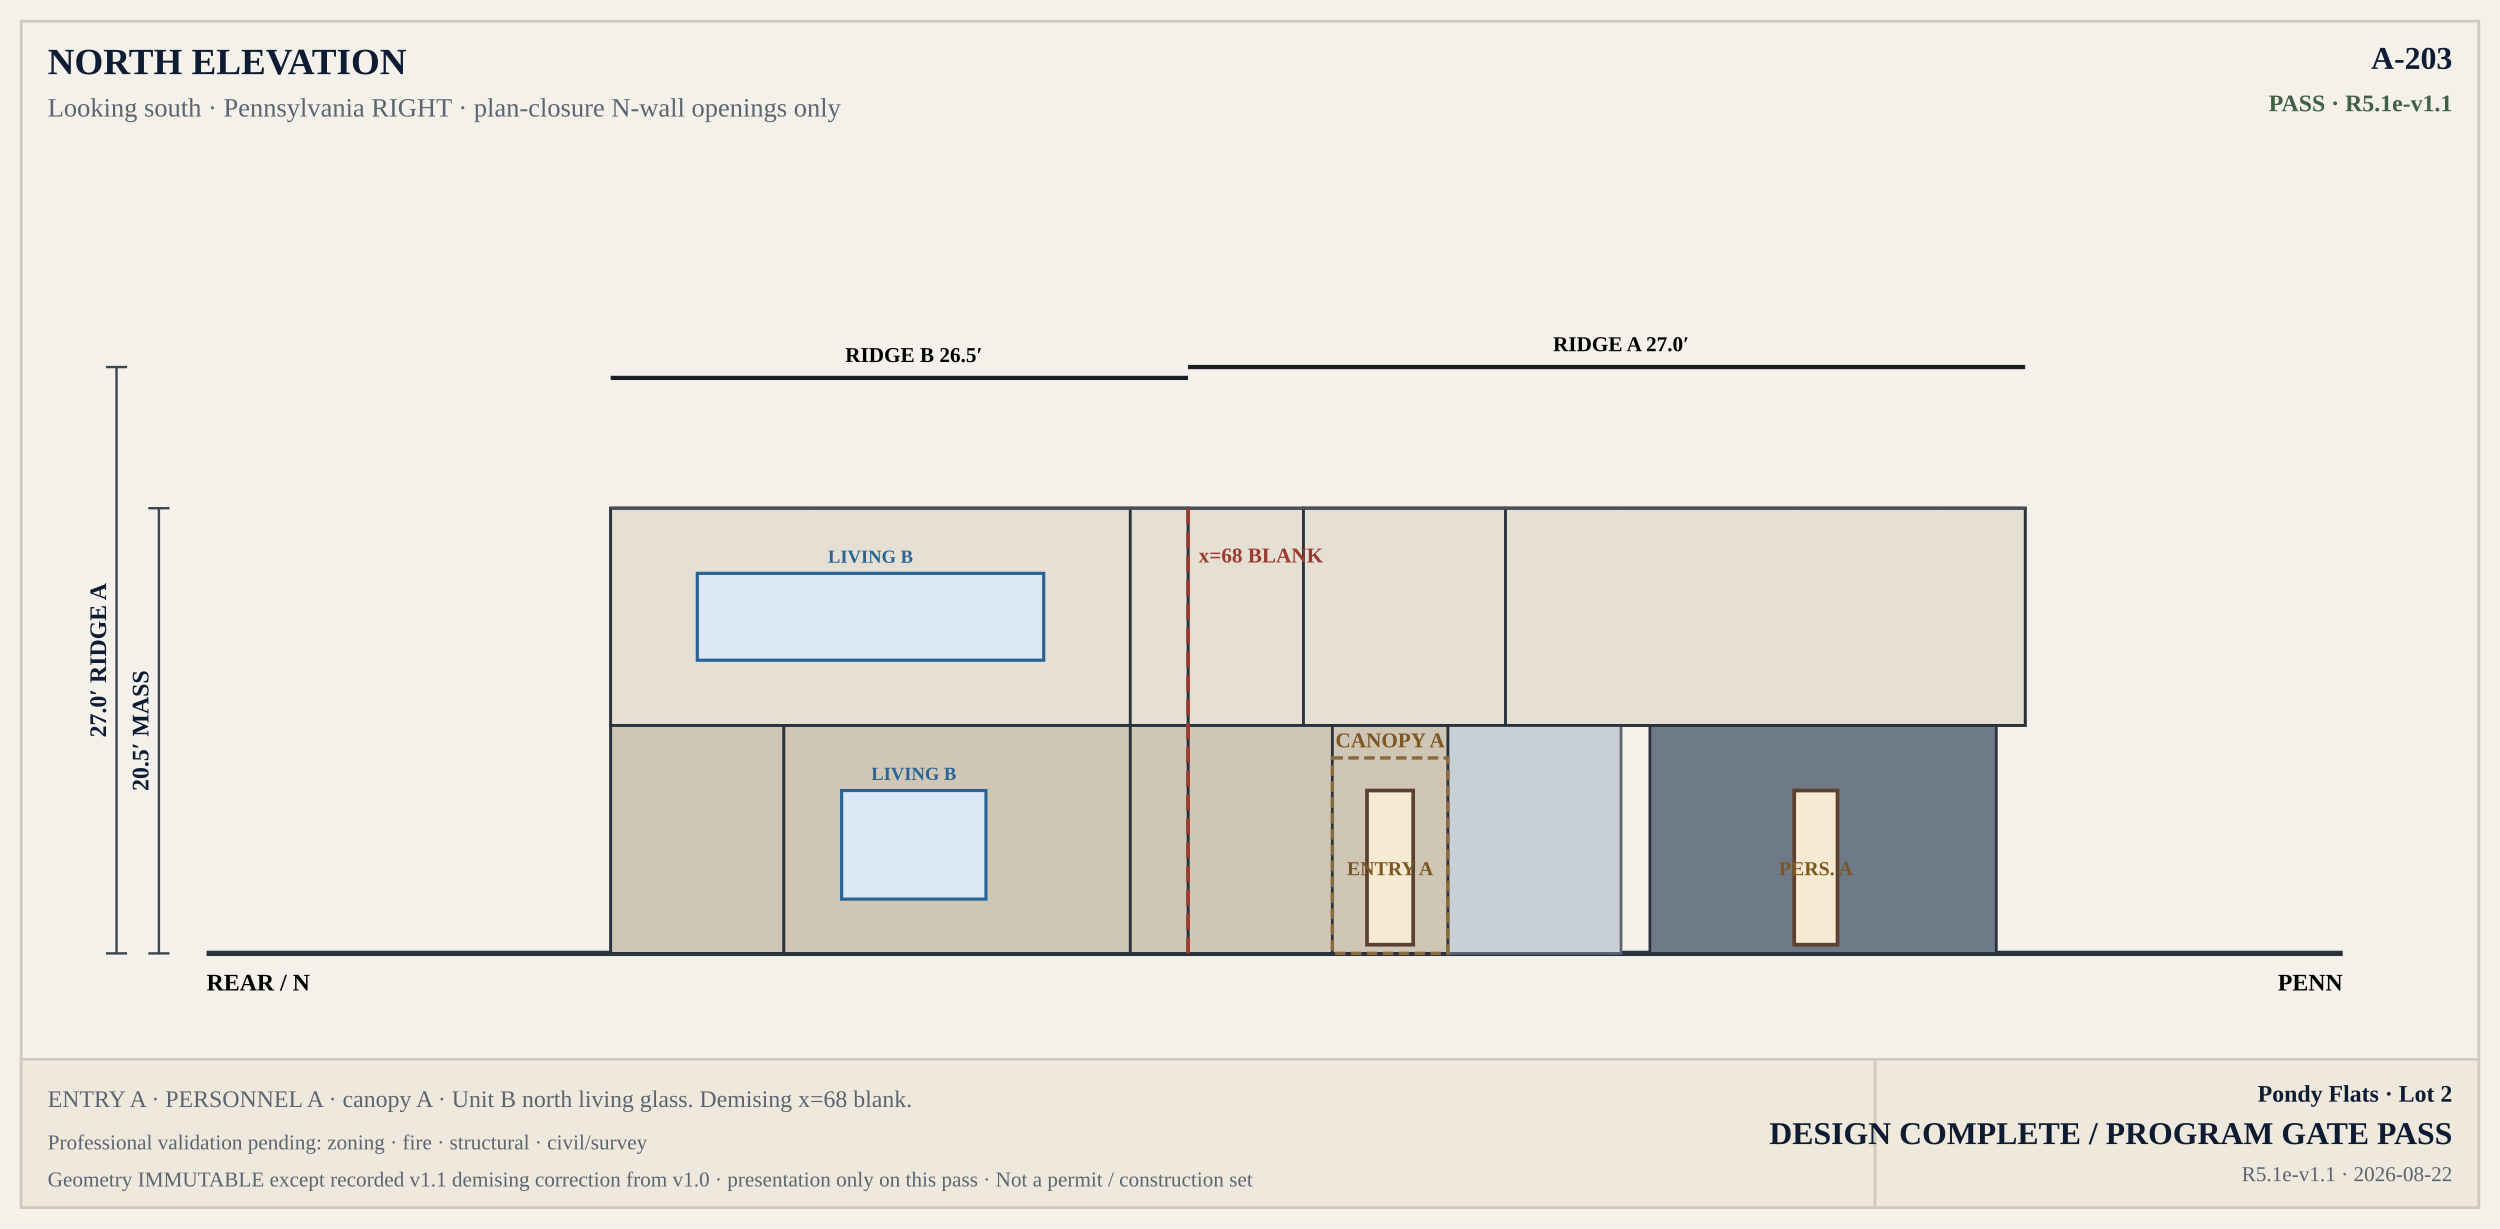
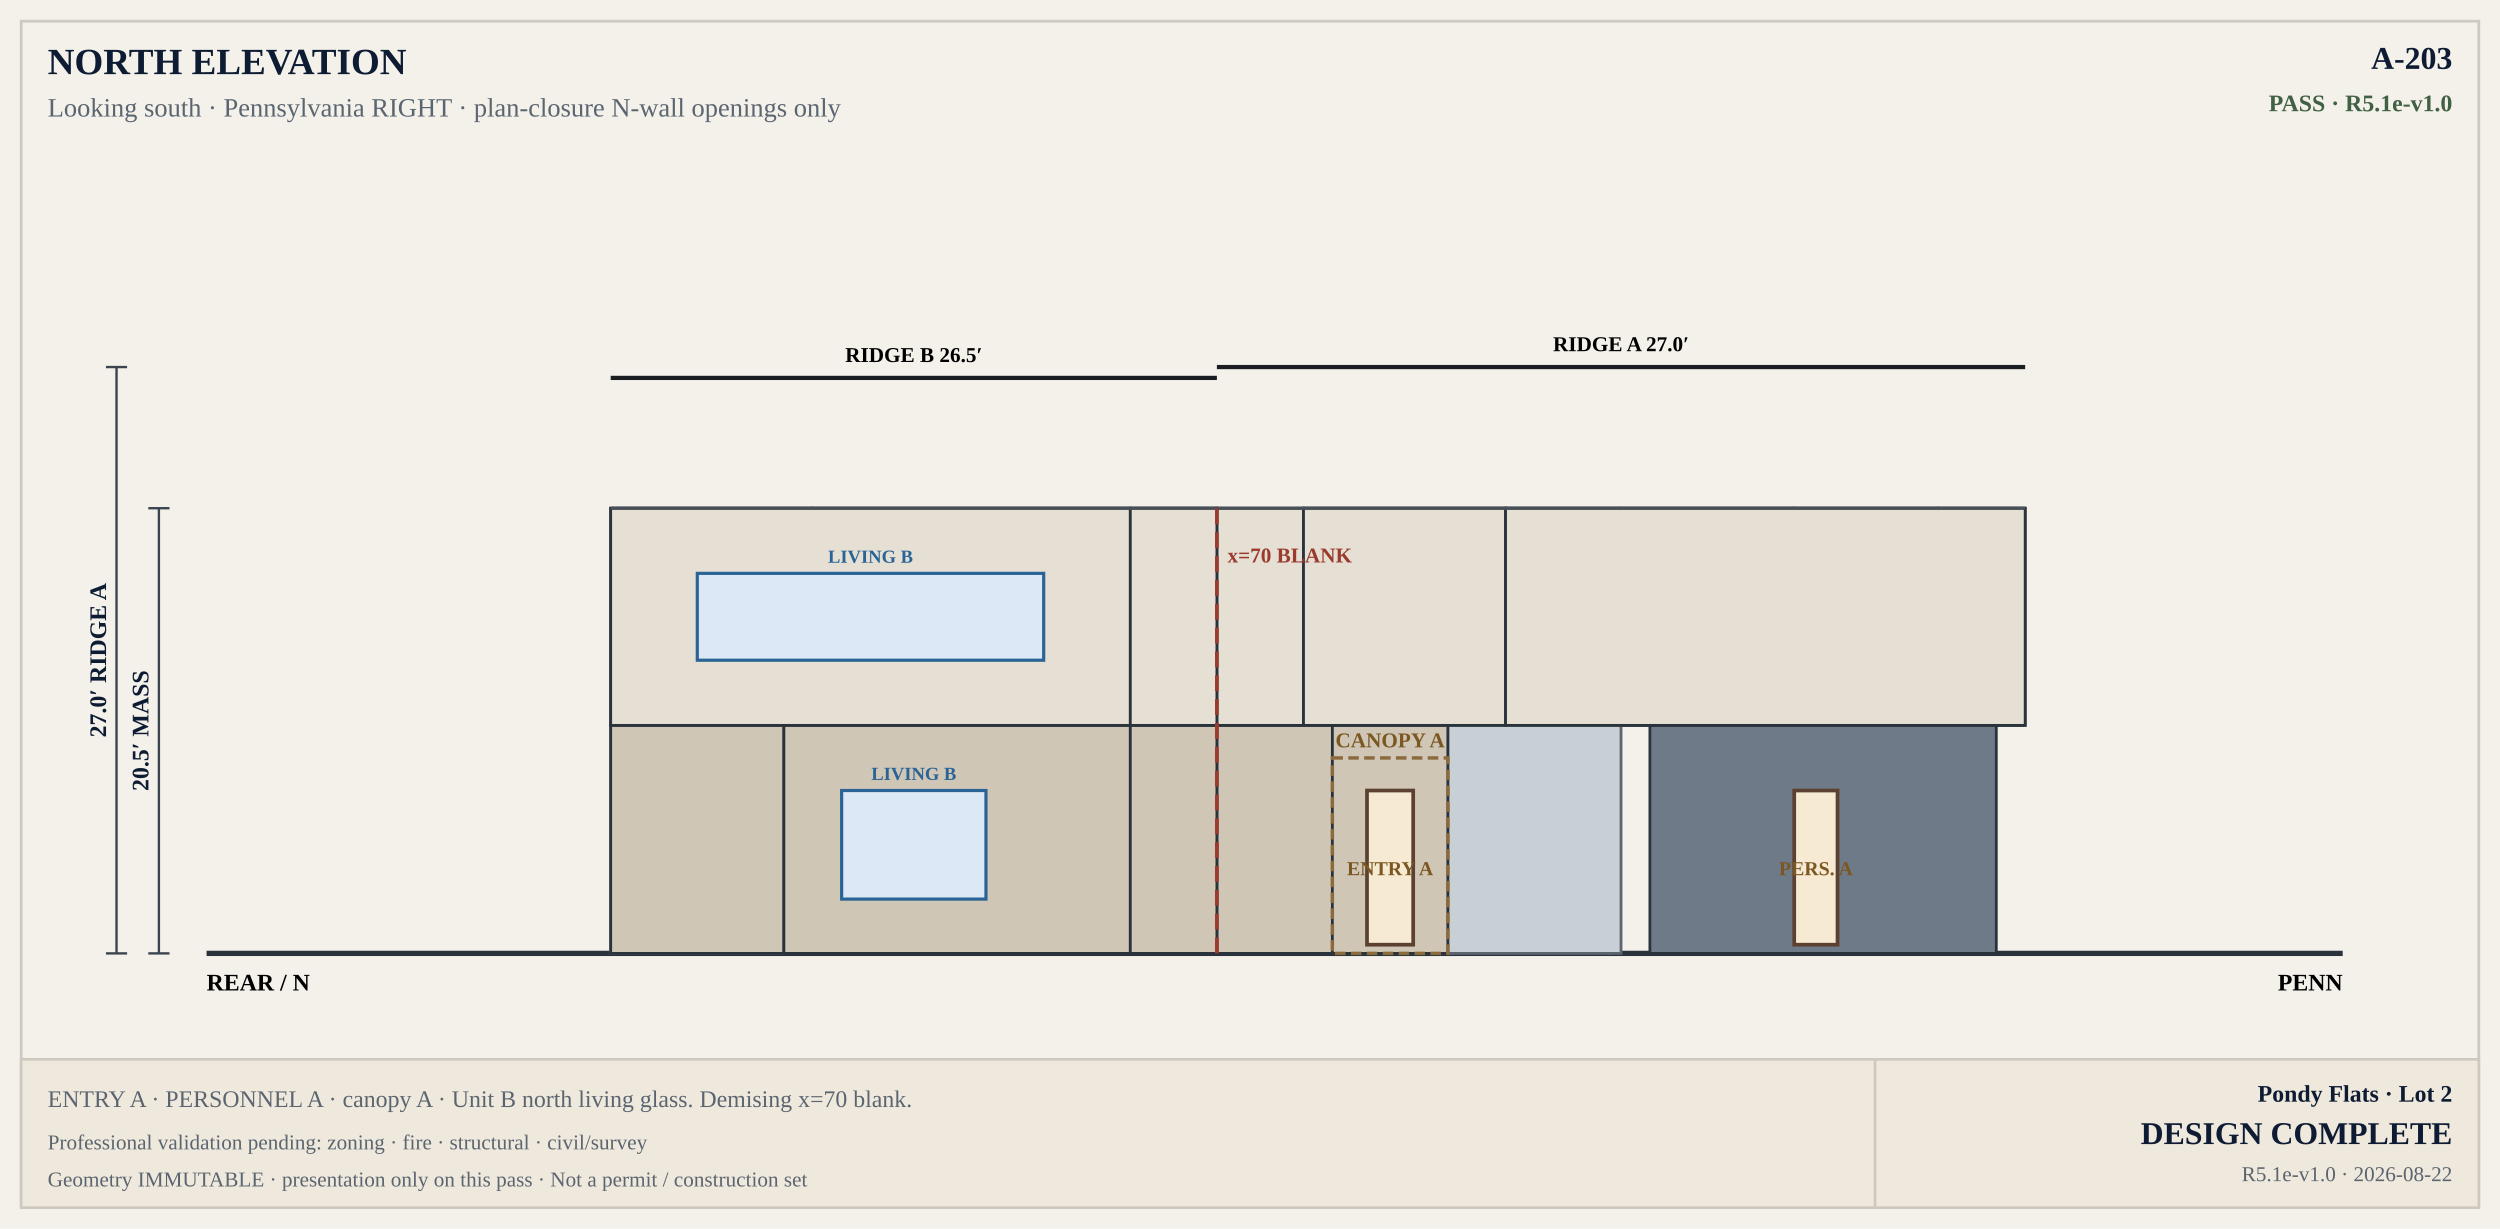
<svg xmlns="http://www.w3.org/2000/svg" viewBox="0 0 944 464" width="944" height="464" role="img" aria-label="R5.1e north elevation">
  <rect width="944" height="464" fill="#f4f1ea" />
  <rect x="8" y="8" width="928" height="448" fill="none" stroke="#cfc8be" stroke-width="1.05" />
  <text x="18" y="28" font-size="14" font-weight="800" fill="#0d1b33">NORTH ELEVATION</text>
  <text x="18" y="44" font-size="10" fill="#5a6570">Looking south · Pennsylvania RIGHT · plan-closure N-wall openings only</text>
  <text x="926" y="26" text-anchor="end" font-size="12" font-weight="900" fill="#0d1b33">A-203</text>
-   <text x="926" y="42" text-anchor="end" font-size="9" font-weight="800" fill="#416145">PASS · R5.1e-v1.1</text>
+   <text x="926" y="42" text-anchor="end" font-size="9" font-weight="800" fill="#416145">PASS · R5.1e-v1.0</text>
  <line x1="78" y1="360" x2="884.6" y2="360" stroke="#2a333c" stroke-width="2" />
  <rect x="231.963" y="273.9" width="2.725" height="86.1" fill="#c8d0d6" stroke="#5a6570" stroke-width="1.05" stroke-dasharray="4 3" />
  <rect x="291.913" y="273.9" width="2.725" height="86.1" fill="#c8d0d6" stroke="#5a6570" stroke-width="1.05" stroke-dasharray="4 3" />
  <rect x="231.963" y="273.9" width="2.725" height="86.1" fill="#c8d0d6" stroke="#5a6570" stroke-width="1.05" stroke-dasharray="4 3" />
  <rect x="291.913" y="273.9" width="2.725" height="86.1" fill="#c8d0d6" stroke="#5a6570" stroke-width="1.05" stroke-dasharray="4 3" />
  <rect x="306.9" y="273.9" width="130.8" height="86.1" fill="#6e7a88" stroke="#2a333c" stroke-width="1.05" stroke-dasharray="" />
  <rect x="230.6" y="273.9" width="65.4" height="86.1" fill="#c8d0d6" stroke="#5a6570" stroke-width="1.05" stroke-dasharray="" />
-   <rect x="306.9" y="191.9" width="141.7" height="82" fill="#e6e0d4" stroke="#2a333c" stroke-width="1.05" stroke-dasharray="" />
+   <rect x="306.9" y="191.9" width="152.6" height="82" fill="#e6e0d4" stroke="#2a333c" stroke-width="1.05" stroke-dasharray="" />
  <rect x="230.6" y="191.9" width="76.3" height="82" fill="#e6e0d4" stroke="#2a333c" stroke-width="1.05" stroke-dasharray="" />
  <rect x="548.062" y="273.9" width="2.725" height="86.1" fill="#c8d0d6" stroke="#5a6570" stroke-width="1.05" stroke-dasharray="4 3" />
  <rect x="608.013" y="273.9" width="2.725" height="86.1" fill="#c8d0d6" stroke="#5a6570" stroke-width="1.05" stroke-dasharray="4 3" />
-   <rect x="448.6" y="273.9" width="98.1" height="86.1" fill="#cfc6b6" stroke="#2a333c" stroke-width="1.05" stroke-dasharray="" />
+   <rect x="459.5" y="273.9" width="87.2" height="86.1" fill="#cfc6b6" stroke="#2a333c" stroke-width="1.05" stroke-dasharray="" />
  <rect x="492.2" y="191.9" width="76.3" height="82" fill="#e6e0d4" stroke="#2a333c" stroke-width="1.05" stroke-dasharray="" />
  <rect x="568.5" y="191.9" width="43.6" height="82" fill="#e6e0d4" stroke="#2a333c" stroke-width="1.05" stroke-dasharray="" />
  <rect x="612.1" y="191.9" width="65.4" height="82" fill="#e6e0d4" stroke="#2a333c" stroke-width="1.05" stroke-dasharray="" />
  <rect x="677.5" y="191.9" width="54.5" height="82" fill="#e6e0d4" stroke="#2a333c" stroke-width="1.05" stroke-dasharray="" />
  <rect x="732" y="191.9" width="32.7" height="82" fill="#e6e0d4" stroke="#2a333c" stroke-width="1.05" stroke-dasharray="" />
  <rect x="503.1" y="273.9" width="43.6" height="86.1" fill="#cfc6b6" stroke="#2a333c" stroke-width="1.05" stroke-dasharray="" />
  <rect x="548.062" y="273.9" width="2.725" height="86.1" fill="#c8d0d6" stroke="#5a6570" stroke-width="1.05" stroke-dasharray="4 3" />
  <rect x="608.013" y="273.9" width="2.725" height="86.1" fill="#c8d0d6" stroke="#5a6570" stroke-width="1.05" stroke-dasharray="4 3" />
  <rect x="623" y="273.9" width="130.8" height="86.1" fill="#6e7a88" stroke="#2a333c" stroke-width="1.05" stroke-dasharray="" />
  <rect x="546.7" y="273.9" width="65.4" height="86.1" fill="#c8d0d6" stroke="#5a6570" stroke-width="1.05" stroke-dasharray="" />
-   <rect x="448.6" y="273.9" width="54.5" height="86.1" fill="#cfc6b6" stroke="#2a333c" stroke-width="1.05" stroke-dasharray="" />
+   <rect x="459.5" y="273.9" width="43.6" height="86.1" fill="#cfc6b6" stroke="#2a333c" stroke-width="1.05" stroke-dasharray="" />
  <rect x="503.1" y="273.9" width="43.6" height="86.1" fill="#cfc6b6" stroke="#2a333c" stroke-width="1.05" stroke-dasharray="" />
-   <rect x="448.6" y="191.9" width="43.6" height="82" fill="#e6e0d4" stroke="#2a333c" stroke-width="1.05" stroke-dasharray="" />
+   <rect x="459.5" y="191.9" width="32.7" height="82" fill="#e6e0d4" stroke="#2a333c" stroke-width="1.05" stroke-dasharray="" />
  <rect x="492.2" y="191.9" width="76.3" height="82" fill="#e6e0d4" stroke="#2a333c" stroke-width="1.05" stroke-dasharray="" />
  <rect x="568.5" y="191.9" width="196.2" height="82" fill="#e6e0d4" stroke="#2a333c" stroke-width="1.05" stroke-dasharray="" />
  <rect x="230.6" y="273.9" width="65.4" height="86.1" fill="#cfc6b6" stroke="#2a333c" stroke-width="1.05" stroke-dasharray="" />
  <rect x="296" y="273.9" width="130.8" height="86.1" fill="#cfc6b6" stroke="#2a333c" stroke-width="1.05" stroke-dasharray="" />
-   <rect x="426.8" y="273.9" width="21.8" height="86.1" fill="#cfc6b6" stroke="#2a333c" stroke-width="1.05" stroke-dasharray="" />
+   <rect x="426.8" y="273.9" width="32.7" height="86.1" fill="#cfc6b6" stroke="#2a333c" stroke-width="1.05" stroke-dasharray="" />
  <rect x="230.6" y="191.9" width="196.2" height="82" fill="#e6e0d4" stroke="#2a333c" stroke-width="1.05" stroke-dasharray="" />
-   <rect x="426.8" y="191.9" width="21.8" height="82" fill="#e6e0d4" stroke="#2a333c" stroke-width="1.05" stroke-dasharray="" />
-   <line x1="230.6" y1="191.9" x2="448.6" y2="191.9" stroke="#4a5058" stroke-width="1.2" />
-   <line x1="448.6" y1="191.9" x2="764.7" y2="191.9" stroke="#4a5058" stroke-width="1.2" />
-   <line x1="230.6" y1="142.7" x2="448.6" y2="142.7" stroke="#1a1d22" stroke-width="1.6" />
-   <line x1="448.6" y1="138.6" x2="764.7" y2="138.6" stroke="#1a1d22" stroke-width="1.6" />
+   <rect x="426.8" y="191.9" width="32.7" height="82" fill="#e6e0d4" stroke="#2a333c" stroke-width="1.05" stroke-dasharray="" />
+   <line x1="230.6" y1="191.9" x2="459.5" y2="191.9" stroke="#4a5058" stroke-width="1.2" />
+   <line x1="459.5" y1="191.9" x2="764.7" y2="191.9" stroke="#4a5058" stroke-width="1.2" />
+   <line x1="230.6" y1="142.7" x2="459.5" y2="142.7" stroke="#1a1d22" stroke-width="1.6" />
+   <line x1="459.5" y1="138.6" x2="764.7" y2="138.6" stroke="#1a1d22" stroke-width="1.6" />
  <rect x="503.1" y="286.2" width="43.6" height="73.8" fill="none" stroke="#8b6b3e" stroke-width="1.3" stroke-dasharray="4 2" />
  <text x="524.9" y="282.2" text-anchor="middle" font-size="8" font-weight="800" fill="#7b5721">CANOPY A</text>
  <rect x="516.18" y="298.5" width="17.44" height="58.22" fill="#f7ead3" stroke="#5c4030" stroke-width="1.4" />
  <text x="524.9" y="330.48" text-anchor="middle" font-size="7.5" font-weight="800" fill="#7b5721">ENTRY A</text>
  <rect x="677.5" y="298.5" width="16.35" height="58.22" fill="#f7ead3" stroke="#5c4030" stroke-width="1.4" />
  <text x="685.675" y="330.48" text-anchor="middle" font-size="7.5" font-weight="800" fill="#7b5721">PERS. A</text>
  <rect x="317.8" y="298.5" width="54.5" height="41" fill="#dce8f5" stroke="#2a6496" stroke-width="1.2" />
  <text x="345.05" y="294.5" text-anchor="middle" font-size="7" font-weight="800" fill="#2a6496">LIVING B</text>
  <rect x="263.3" y="216.5" width="130.8" height="32.8" fill="#dce8f5" stroke="#2a6496" stroke-width="1.2" />
  <text x="328.7" y="212.5" text-anchor="middle" font-size="7" font-weight="800" fill="#2a6496">LIVING B</text>
-   <line x1="448.6" y1="360" x2="448.6" y2="191.9" stroke="#9a3b2e" stroke-width="1.4" stroke-dasharray="6 3" />
-   <text x="452.6" y="212.4" font-size="8" font-weight="800" fill="#9a3b2e">x=68 BLANK</text>
+   <line x1="459.5" y1="360" x2="459.5" y2="191.9" stroke="#9a3b2e" stroke-width="1.4" stroke-dasharray="6 3" />
+   <text x="463.5" y="212.4" font-size="8" font-weight="800" fill="#9a3b2e">x=70 BLANK</text>
  <text x="78" y="374" font-size="9" font-weight="800">REAR / N</text>
  <text x="884.6" y="374" text-anchor="end" font-size="9" font-weight="800">PENN</text>
  <text x="345.05" y="136.7" text-anchor="middle" font-size="8" font-weight="800">RIDGE B 26.5′</text>
  <text x="612.1" y="132.6" text-anchor="middle" font-size="8" font-weight="800">RIDGE A 27.0′</text>
  <g class="dim">
    <line x1="60.0" y1="360.0" x2="60.0" y2="191.9" stroke="#3a4550" stroke-width="0.9" />
    <line x1="56.0" y1="360.0" x2="64.0" y2="360.0" stroke="#3a4550" stroke-width="0.9" />
    <line x1="56.0" y1="191.9" x2="64.0" y2="191.9" stroke="#3a4550" stroke-width="0.9" />
    <text transform="rotate(-90 53.0 275.9)" x="53.0" y="275.9" text-anchor="middle" dominant-baseline="central" font-size="9" font-weight="800" fill="#0d1b33">20.5′ MASS</text>
  </g>
  <g class="dim">
    <line x1="44.0" y1="360.0" x2="44.0" y2="138.6" stroke="#3a4550" stroke-width="0.9" />
    <line x1="40.0" y1="360.0" x2="48.0" y2="360.0" stroke="#3a4550" stroke-width="0.9" />
    <line x1="40.0" y1="138.6" x2="48.0" y2="138.6" stroke="#3a4550" stroke-width="0.9" />
    <text transform="rotate(-90 37.0 249.3)" x="37.0" y="249.3" text-anchor="middle" dominant-baseline="central" font-size="9" font-weight="800" fill="#0d1b33">27.0′ RIDGE A</text>
  </g>
  <rect x="8" y="400" width="928" height="56" fill="#efe8dc" stroke="#cfc8be" stroke-width="1" />
  <line x1="708" y1="400" x2="708" y2="456" stroke="#cfc8be" />
-   <text x="18" y="418" font-size="9" fill="#5a6570">ENTRY A · PERSONNEL A · canopy A · Unit B north living glass. Demising x=68 blank.</text>
+   <text x="18" y="418" font-size="9" fill="#5a6570">ENTRY A · PERSONNEL A · canopy A · Unit B north living glass. Demising x=70 blank.</text>
  <text x="18" y="434" font-size="8" fill="#5a6570">Professional validation pending: zoning · fire · structural · civil/survey</text>
-   <text x="18" y="448" font-size="8" fill="#5a6570">Geometry IMMUTABLE except recorded v1.1 demising correction from v1.0 · presentation only on this pass · Not a permit / construction set</text>
+   <text x="18" y="448" font-size="8" fill="#5a6570">Geometry IMMUTABLE · presentation only on this pass · Not a permit / construction set</text>
  <text x="926" y="416" text-anchor="end" font-size="9" font-weight="800" fill="#0d1b33">Pondy Flats · Lot 2</text>
-   <text x="926" y="432" text-anchor="end" font-size="12" font-weight="900" fill="#0d1b33">DESIGN COMPLETE / PROGRAM GATE PASS</text>
-   <text x="926" y="446" text-anchor="end" font-size="8" fill="#5a6570">R5.1e-v1.1 · 2026-08-22</text>
+   <text x="926" y="432" text-anchor="end" font-size="12" font-weight="900" fill="#0d1b33">DESIGN COMPLETE</text>
+   <text x="926" y="446" text-anchor="end" font-size="8" fill="#5a6570">R5.1e-v1.0 · 2026-08-22</text>
</svg>
